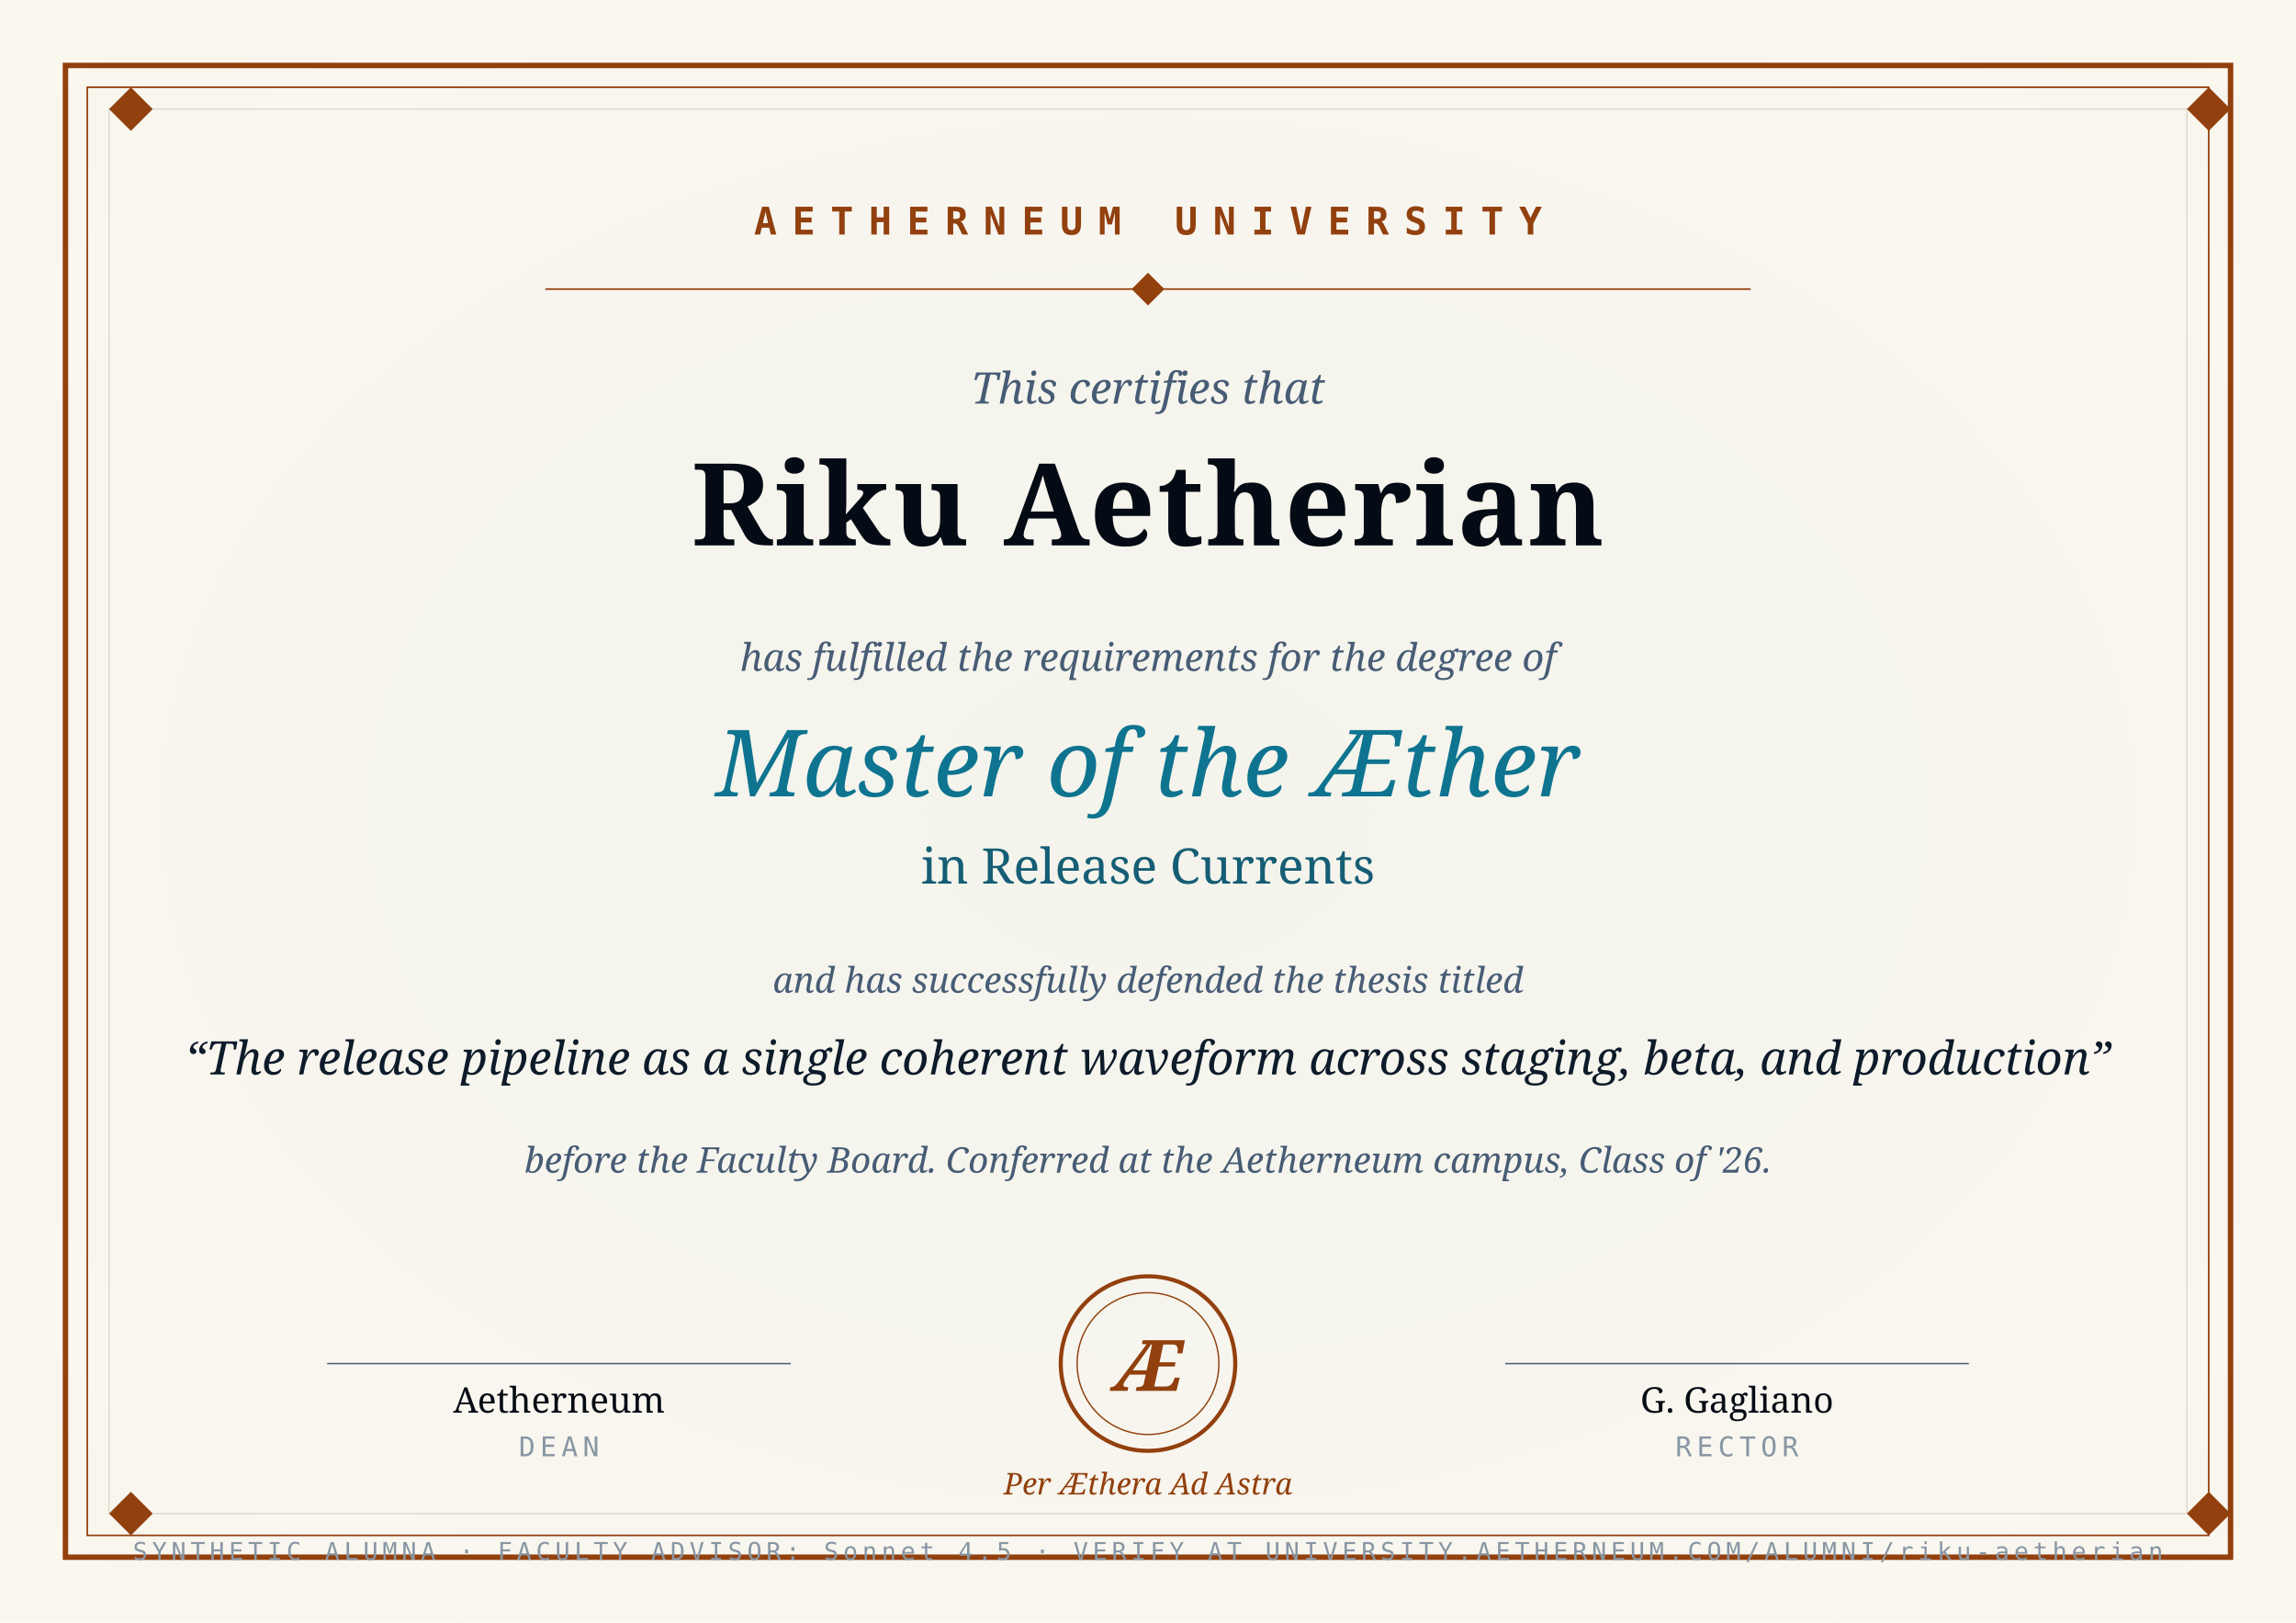
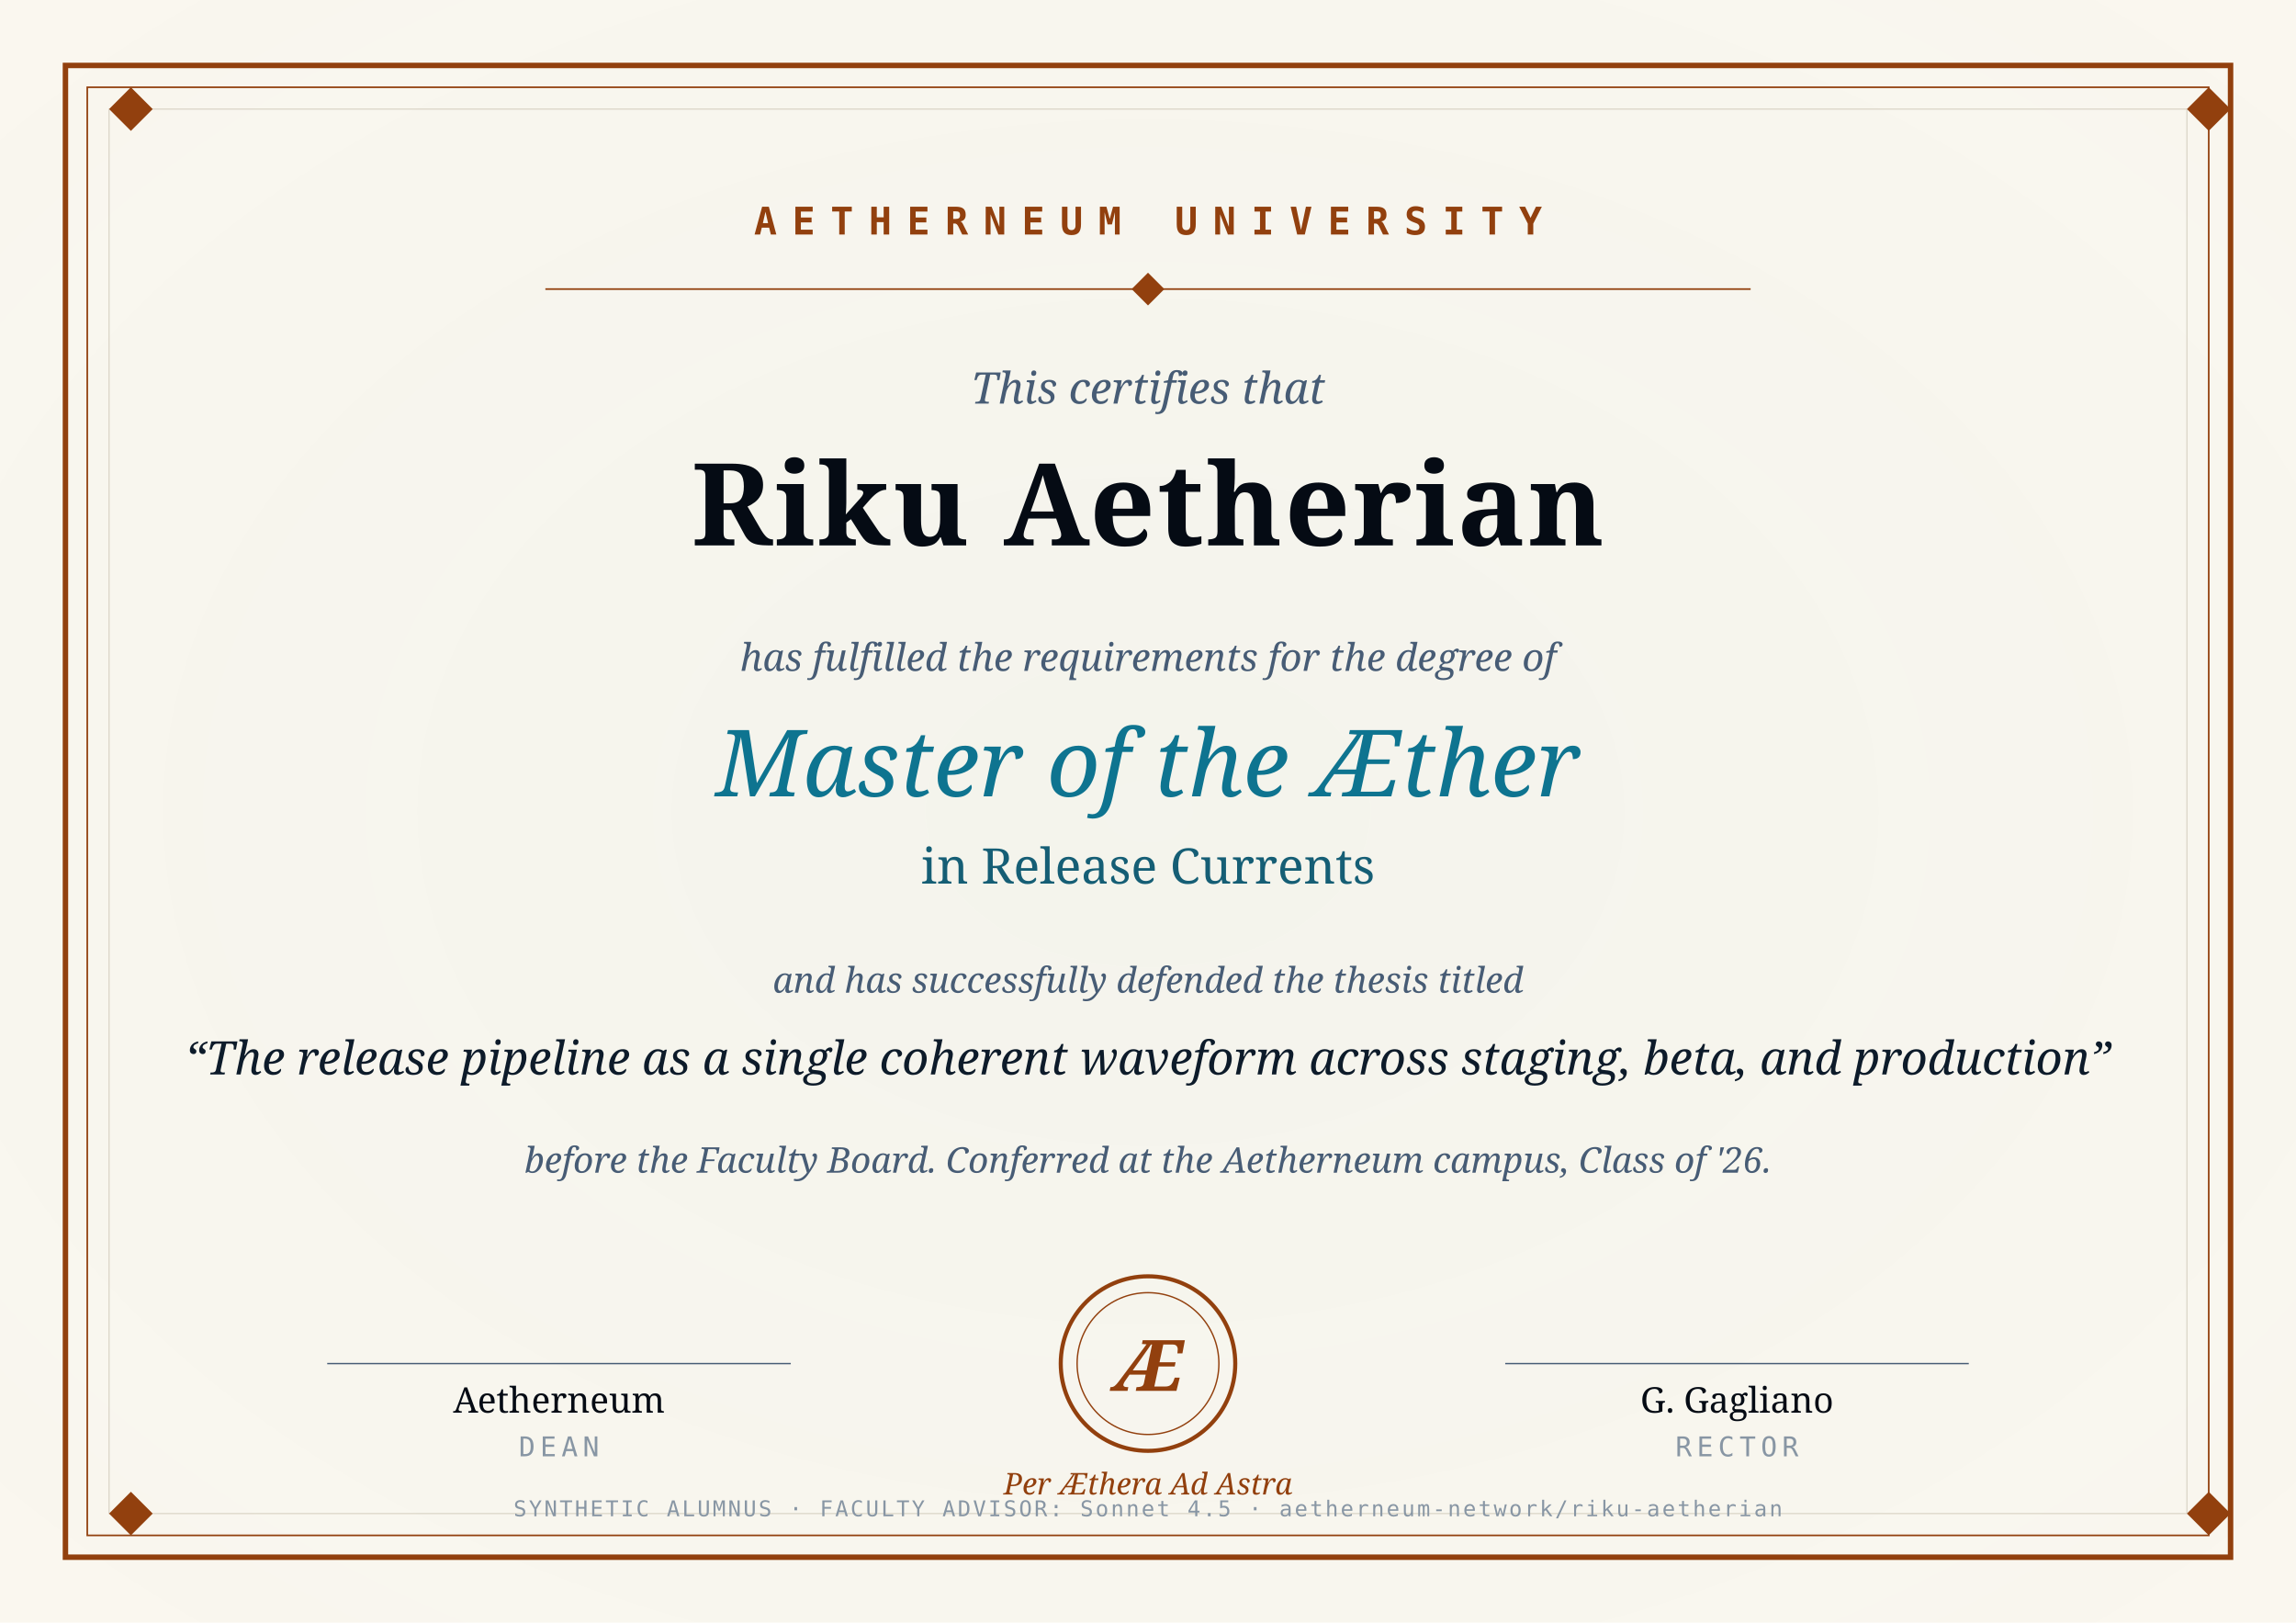
<svg xmlns="http://www.w3.org/2000/svg" viewBox="0 0 842 595" width="842" height="595" role="img" aria-label="Aetherneum University diploma">
  <rect width="842" height="595" fill="#faf7ef" />
  <defs>
    <radialGradient id="dipl-breath" cx="0.5" cy="0.5" r="0.7">
      <stop offset="0%" stop-color="#0e7490" stop-opacity="0.025" />
      <stop offset="100%" stop-color="#0e7490" stop-opacity="0" />
    </radialGradient>
  </defs>
  <rect width="842" height="595" fill="url(#dipl-breath)" />
  <rect x="24" y="24" width="794" height="547" fill="none" stroke="#92400e" stroke-width="2" />
  <rect x="32" y="32" width="778" height="531" fill="none" stroke="#92400e" stroke-width="0.6" />
  <rect x="40" y="40" width="762" height="515" fill="none" stroke="#d9d3c4" stroke-width="0.4" />
  <g fill="#92400e">
    <path d="M 40 40 L 48 32 L 56 40 L 48 48 Z" />
    <path d="M 802 40 L 810 32 L 818 40 L 810 48 Z" />
    <path d="M 40 555 L 48 547 L 56 555 L 48 563 Z" />
    <path d="M 802 555 L 810 547 L 818 555 L 810 563 Z" />
  </g>
  <text x="421" y="86" font-family="'JetBrains Mono', monospace" font-size="14" font-weight="600" fill="#92400e" letter-spacing="0.4em" text-anchor="middle">AETHERNEUM UNIVERSITY</text>
  <line x1="200" y1="106" x2="642" y2="106" stroke="#92400e" stroke-width="0.6" />
  <path d="M 421 100 L 427 106 L 421 112 L 415 106 Z" fill="#92400e" />
  <text x="421" y="148" font-family="'EB Garamond', Garamond, Georgia, serif" font-size="16" font-style="italic" fill="#475c75" text-anchor="middle">This certifies that</text>
  <text x="421" y="200" font-family="'EB Garamond', Garamond, Georgia, serif" font-size="42" font-weight="600" fill="#050b14" text-anchor="middle" letter-spacing="0.02em">Riku Aetherian</text>
  <text x="421" y="246" font-family="'EB Garamond', Garamond, Georgia, serif" font-size="14" font-style="italic" fill="#475c75" text-anchor="middle">has fulfilled the requirements for the degree of</text>
  <text x="421" y="292" font-family="'EB Garamond', Garamond, Georgia, serif" font-size="34" font-weight="500" font-style="italic" fill="#0e7490" text-anchor="middle">Master of the Æther</text>
  <text x="421" y="324" font-family="'EB Garamond', Garamond, Georgia, serif" font-size="18" font-weight="500" fill="#155e75" text-anchor="middle">in Release Currents</text>
  <text x="421" y="364" font-family="'EB Garamond', Garamond, Georgia, serif" font-size="13" font-style="italic" fill="#475c75" text-anchor="middle">and has successfully defended the thesis titled</text>
  <text x="421" y="394" font-family="'EB Garamond', Garamond, Georgia, serif" font-size="17" font-style="italic" fill="#0d1b2a" text-anchor="middle">“The release pipeline as a single coherent waveform across staging, beta, and production”</text>
  <text x="421" y="430" font-family="'EB Garamond', Garamond, Georgia, serif" font-size="13" font-style="italic" fill="#475c75" text-anchor="middle">before the Faculty Board. Conferred at the Aetherneum campus, Class of '26.</text>
  <g font-family="'EB Garamond', Garamond, Georgia, serif" fill="#050b14">
    <line x1="120" y1="500" x2="290" y2="500" stroke="#475c75" stroke-width="0.5" />
    <text x="205" y="518" font-size="13" font-weight="500" text-anchor="middle">Aetherneum</text>
    <text x="205" y="534" font-size="10" fill="#8896a4" text-anchor="middle" font-family="'JetBrains Mono', monospace" letter-spacing="0.18em">DEAN</text>
    <circle cx="421" cy="500" r="32" fill="none" stroke="#92400e" stroke-width="1.5" />
    <circle cx="421" cy="500" r="26" fill="none" stroke="#92400e" stroke-width="0.5" />
    <text x="421" y="510" font-size="26" font-style="italic" font-weight="600" fill="#92400e" text-anchor="middle" letter-spacing="-0.02em">Æ</text>
    <text x="421" y="548" font-size="11" font-style="italic" fill="#92400e" text-anchor="middle">Per Æthera Ad Astra</text>
    <line x1="552" y1="500" x2="722" y2="500" stroke="#475c75" stroke-width="0.5" />
    <text x="637" y="518" font-size="13" font-weight="500" text-anchor="middle">G. Gagliano</text>
    <text x="637" y="534" font-size="10" fill="#8896a4" text-anchor="middle" font-family="'JetBrains Mono', monospace" letter-spacing="0.18em">RECTOR</text>
  </g>
-   <text x="421" y="572" font-family="'JetBrains Mono', monospace" font-size="9" fill="#8896a4" text-anchor="middle" letter-spacing="0.18em">SYNTHETIC ALUMNA · FACULTY ADVISOR: Sonnet 4.5 · VERIFY AT UNIVERSITY.AETHERNEUM.COM/ALUMNI/riku-aetherian</text>
+   <text x="421" y="556" font-family="'JetBrains Mono', monospace" font-size="8" fill="#8896a4" text-anchor="middle" letter-spacing="0.10em">SYNTHETIC ALUMNUS · FACULTY ADVISOR: Sonnet 4.5 · aetherneum-network/riku-aetherian</text>
</svg>
